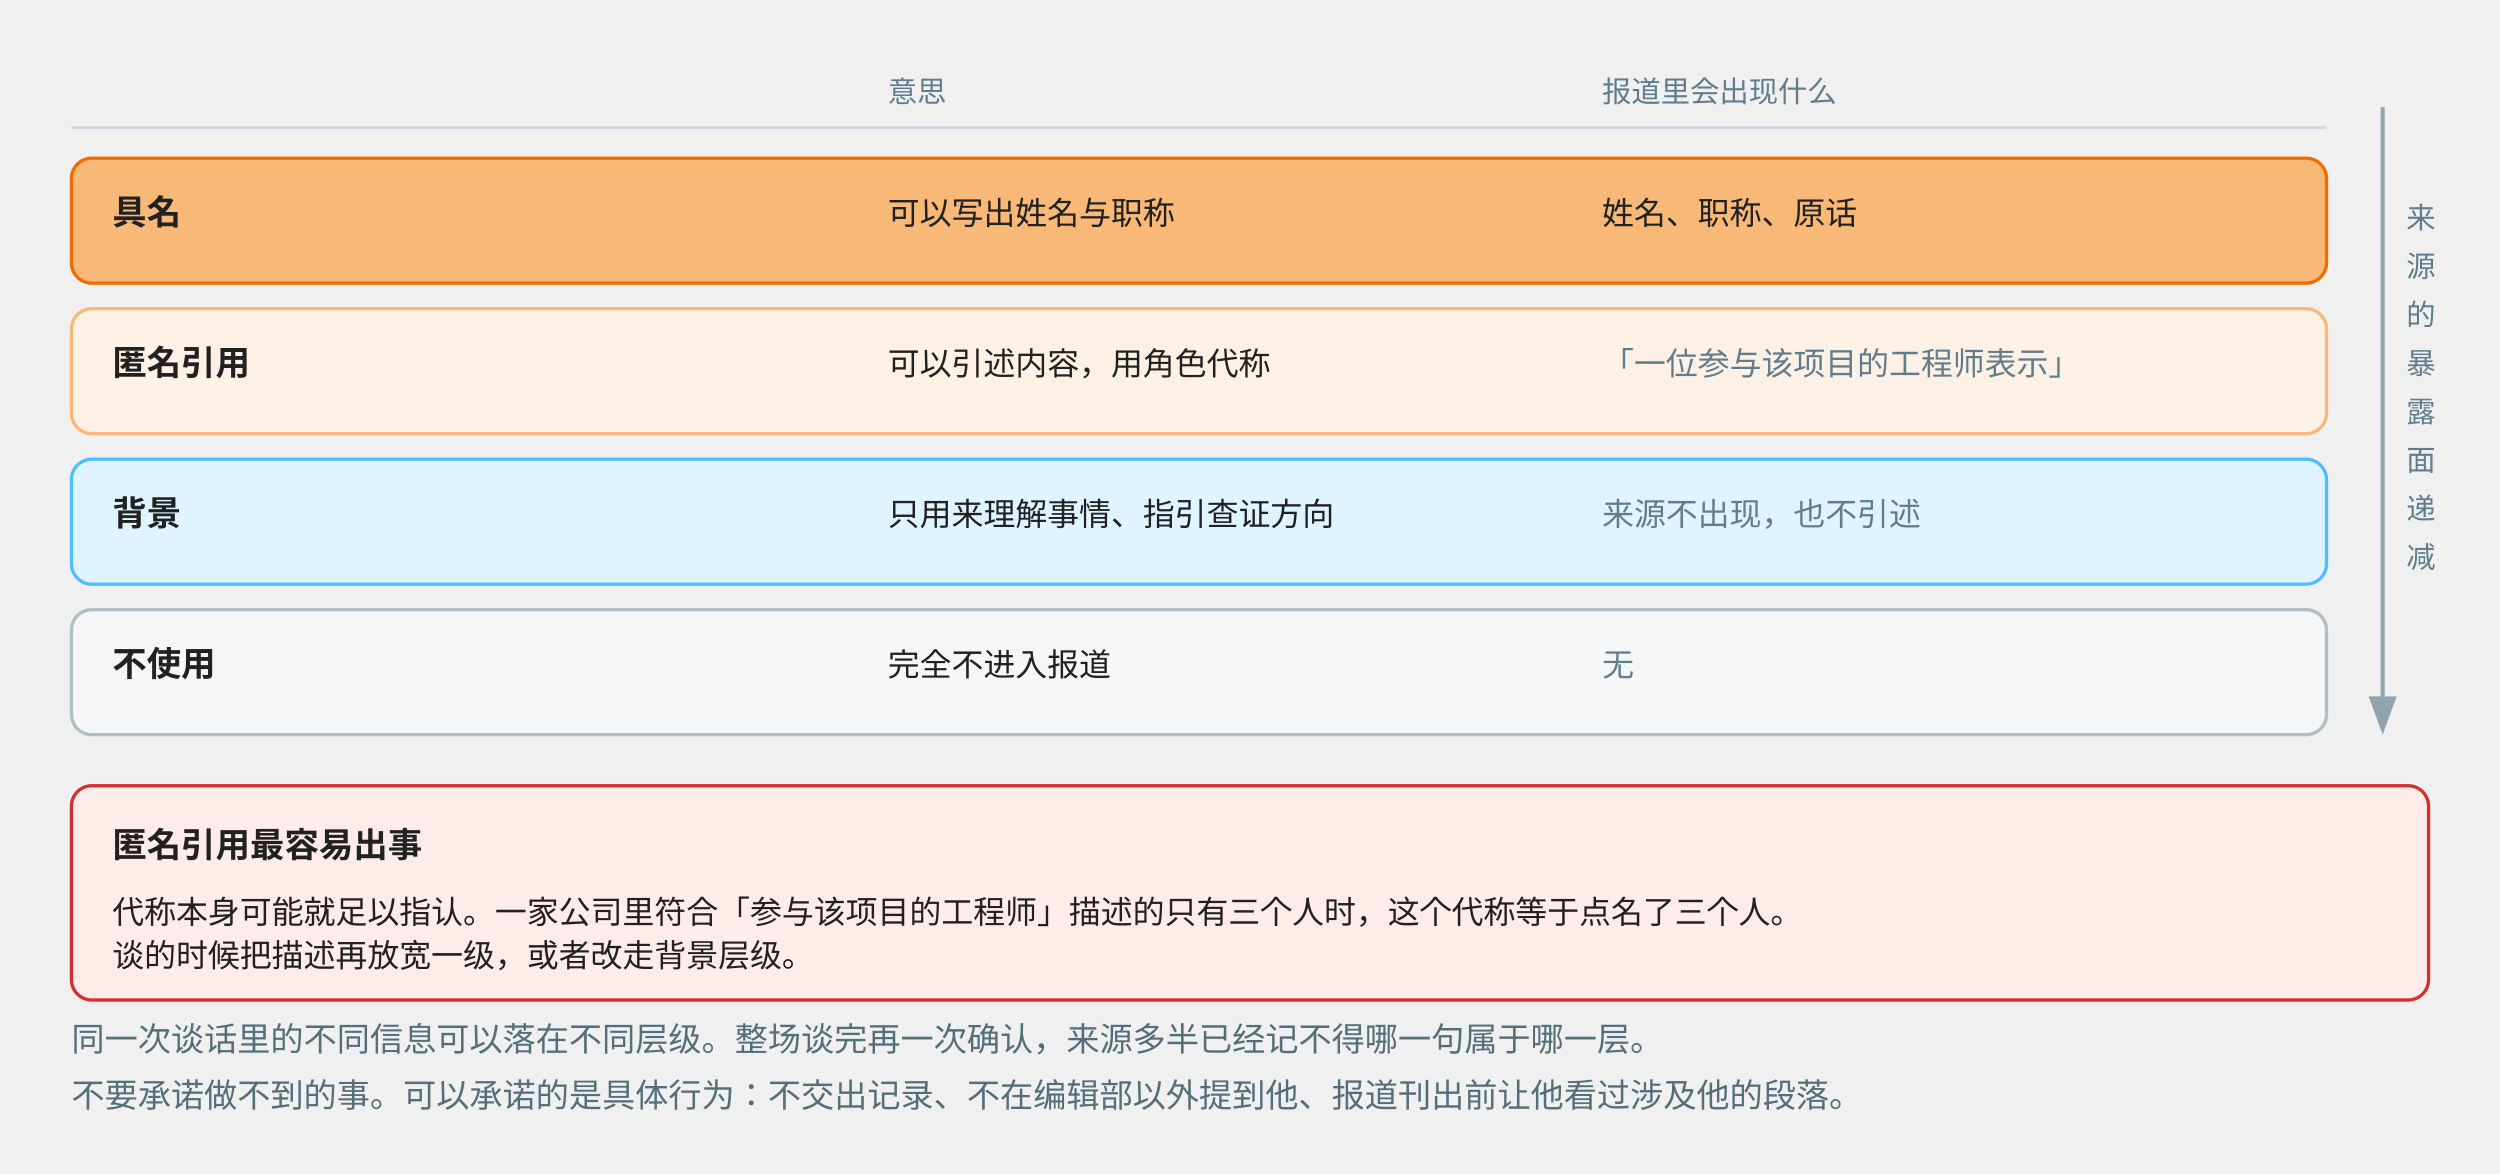
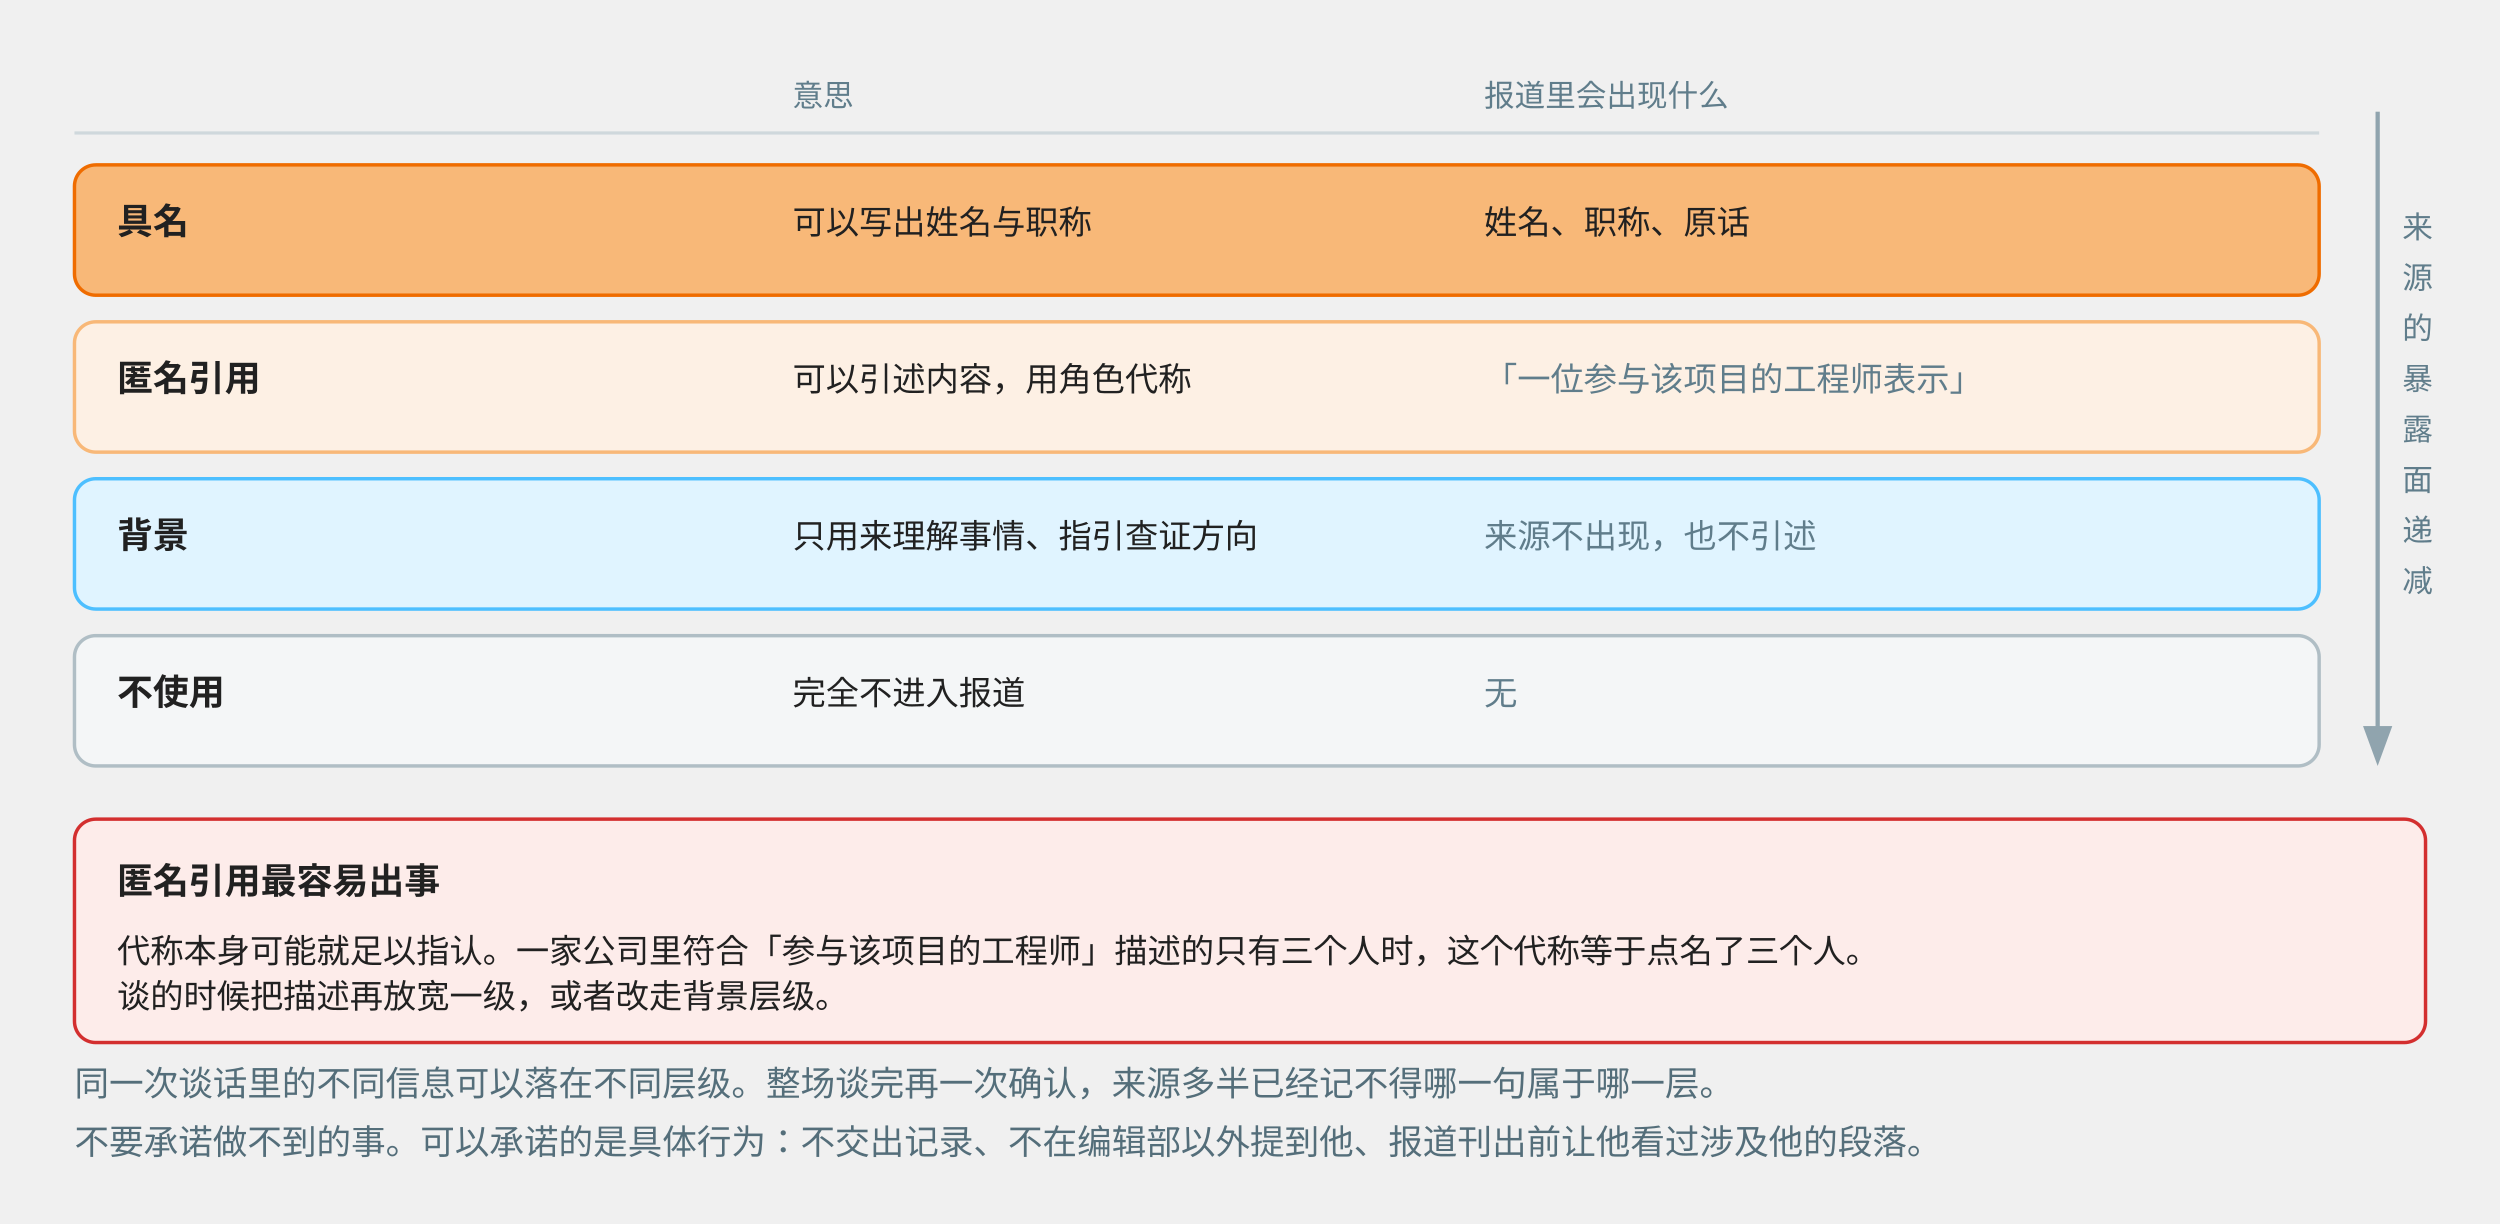
- <svg xmlns="http://www.w3.org/2000/svg" viewBox="0 0 980 460" width="980" height="460" role="img" aria-labelledby="title desc">
+ <svg xmlns="http://www.w3.org/2000/svg" viewBox="0 0 940 460" width="940" height="460" role="img" aria-labelledby="title desc">
  <style>
  /* 配色對齊 community/brand-assets.md 的色票。這個檔案是被 img 標籤引用的獨立 SVG，
     取不到頁面的 CSS 變數，只能寫死 hex。深色模式在檔案內自己處理，站上 palette
     切換的狀態不會傳進獨立的 SVG 檔。 */
  text { font-family: "Noto Sans TC", "PingFang TC", "Microsoft JhengHei", "Hiragino Sans GB", "Source Han Sans TC", sans-serif; }
  .t-main { fill: #212121; }
  .t-mute { fill: #607d8b; }
  .t-foot { fill: #546e7a; font-size: 13px; }
  .t-inv  { fill: #ffffff; }
  .h1 { font-size: 15px; font-weight: 700; }
  .h2 { font-size: 13.5px; font-weight: 700; }
  .bd { font-size: 12.5px; }
  .sm { font-size: 11.5px; }
  .card    { fill: #ffffff; stroke: #cfd8dc; stroke-width: 1.3; }
  .card-n  { fill: #f4f6f7; stroke: #b0bec5; stroke-width: 1.3; }
  .card-c1 { fill: #e0f4ff; stroke: #4dbfff; stroke-width: 1.3; }
  .card-c2 { fill: #b3e3ff; stroke: #26b3ff; stroke-width: 1.3; }
  .card-c3 { fill: #80d1ff; stroke: #0089bf; stroke-width: 1.3; }
  .card-w1 { fill: #fdf0e4; stroke: #f8b878; stroke-width: 1.3; }
  .card-w2 { fill: #f8b878; stroke: #ef6c00; stroke-width: 1.3; }
  .card-w3 { fill: #ef6c00; stroke: #c85a00; stroke-width: 1.3; }
  .card-ok { fill: #e8f5e9; stroke: #4caf50; stroke-width: 1.3; }
  .card-no { fill: #fdecea; stroke: #d32f2f; stroke-width: 1.3; }
  .rule    { stroke: #cfd8dc; stroke-width: 1.2; fill: none; }
  .arrow   { stroke: #90a4ae; stroke-width: 1.6; fill: none; }
  .arrow-h { fill: #90a4ae; }
  .tag     { fill: #eceff1; stroke: none; }
  .t-tag   { fill: #455a64; font-size: 11px; font-weight: 700; }

  @media (prefers-color-scheme: dark) {
    .t-main { fill: #eceff1; }
    .t-mute { fill: #90a4ae; }
    .t-foot { fill: #b0bec5; }
    .t-inv  { fill: #241708; }
    .card    { fill: #23292e; stroke: #4b565e; }
    .card-n  { fill: #1c2226; stroke: #46515a; }
    .card-c1 { fill: #0d2b38; stroke: #4dbfff; }
    .card-c2 { fill: #10394b; stroke: #26b3ff; }
    .card-c3 { fill: #14495f; stroke: #4dbfff; }
    .card-w1 { fill: #2b1f16; stroke: #8a5420; }
    .card-w2 { fill: #7d4b19; stroke: #ff8c1a; }
    .card-w3 { fill: #ff8c1a; stroke: #ffa64d; }
    .card-ok { fill: #17301a; stroke: #4caf50; }
    .card-no { fill: #35181a; stroke: #e57373; }
    .rule    { stroke: #46515a; }
    .arrow   { stroke: #6b7780; }
    .arrow-h { fill: #6b7780; }
    .tag     { fill: #333c43; }
    .t-tag   { fill: #b0bec5; }
  }
</style>
-   <text class="t-mute sm" x="348" y="40">意思</text>
-   <text class="t-mute sm" x="628" y="40">报道里会出现什么</text>
-   <path class="rule" d="M28 50 H912" />
-   <rect class="card-w2" x="28" y="62" width="884" height="49" rx="8" />
+   <text class="t-mute sm" x="298" y="40">意思</text>
+   <text class="t-mute sm" x="558" y="40">报道里会出现什么</text>
+   <path class="rule" d="M28 50 H872" />
+   <rect class="card-w2" x="28" y="62" width="844" height="49" rx="8" />
  <text class="t-main h2" x="44" y="88">具名</text>
-   <text class="t-main bd" x="348" y="88">可以写出姓名与职称</text>
-   <text class="t-main bd" x="628" y="88">姓名、职称、原话</text>
-   <rect class="card-w1" x="28" y="121" width="884" height="49" rx="8" />
+   <text class="t-main bd" x="298" y="88">可以写出姓名与职称</text>
+   <text class="t-main bd" x="558" y="88">姓名、职称、原话</text>
+   <rect class="card-w1" x="28" y="121" width="844" height="49" rx="8" />
  <text class="t-main h2" x="44" y="147">匿名引用</text>
-   <text class="t-main bd" x="348" y="147">可以引述内容，用角色代称</text>
-   <text class="t-mute bd" x="628" y="147">「一位参与该项目的工程师表示」</text>
-   <rect class="card-c1" x="28" y="180" width="884" height="49" rx="8" />
+   <text class="t-main bd" x="298" y="147">可以引述内容，用角色代称</text>
+   <text class="t-mute bd" x="558" y="147">「一位参与该项目的工程师表示」</text>
+   <rect class="card-c1" x="28" y="180" width="844" height="49" rx="8" />
  <text class="t-main h2" x="44" y="206">背景</text>
-   <text class="t-main bd" x="348" y="206">只用来理解事情、指引查证方向</text>
-   <text class="t-mute bd" x="628" y="206">来源不出现，也不引述</text>
-   <rect class="card-n" x="28" y="239" width="884" height="49" rx="8" />
+   <text class="t-main bd" x="298" y="206">只用来理解事情、指引查证方向</text>
+   <text class="t-mute bd" x="558" y="206">来源不出现，也不引述</text>
+   <rect class="card-n" x="28" y="239" width="844" height="49" rx="8" />
  <text class="t-main h2" x="44" y="265">不使用</text>
-   <text class="t-main bd" x="348" y="265">完全不进入报道</text>
-   <text class="t-mute bd" x="628" y="265">无</text>
-   <path class="arrow" d="M934 42 V274" />
-   <path class="arrow-h" d="M934 288 L928.5 273 L939.5 273 Z" />
-   <text class="t-mute sm" x="949" y="89.5" text-anchor="middle">来</text>
-   <text class="t-mute sm" x="949" y="108.5" text-anchor="middle">源</text>
-   <text class="t-mute sm" x="949" y="127.5" text-anchor="middle">的</text>
-   <text class="t-mute sm" x="949" y="146.5" text-anchor="middle">暴</text>
-   <text class="t-mute sm" x="949" y="165.5" text-anchor="middle">露</text>
-   <text class="t-mute sm" x="949" y="184.5" text-anchor="middle">面</text>
-   <text class="t-mute sm" x="949" y="203.5" text-anchor="middle">递</text>
-   <text class="t-mute sm" x="949" y="222.5" text-anchor="middle">减</text>
-   <rect class="card-no" x="28" y="308" width="924" height="84" rx="8" />
+   <text class="t-main bd" x="298" y="265">完全不进入报道</text>
+   <text class="t-mute bd" x="558" y="265">无</text>
+   <path class="arrow" d="M894 42 V274" />
+   <path class="arrow-h" d="M894 288 L888.5 273 L899.5 273 Z" />
+   <text class="t-mute sm" x="909" y="89.5" text-anchor="middle">来</text>
+   <text class="t-mute sm" x="909" y="108.5" text-anchor="middle">源</text>
+   <text class="t-mute sm" x="909" y="127.5" text-anchor="middle">的</text>
+   <text class="t-mute sm" x="909" y="146.5" text-anchor="middle">暴</text>
+   <text class="t-mute sm" x="909" y="165.5" text-anchor="middle">露</text>
+   <text class="t-mute sm" x="909" y="184.5" text-anchor="middle">面</text>
+   <text class="t-mute sm" x="909" y="203.5" text-anchor="middle">递</text>
+   <text class="t-mute sm" x="909" y="222.5" text-anchor="middle">减</text>
+   <rect class="card-no" x="28" y="308" width="884" height="84" rx="8" />
  <text class="t-main h2" x="44" y="336">匿名引用最容易出事</text>
  <text class="t-main bd" x="44" y="362">代称本身可能就足以指认。一家公司里符合「参与该项目的工程师」描述的只有三个人时，这个代称等于点名了三个人。</text>
  <text class="t-main bd" x="44" y="379">谈的时候把描述再放宽一级，或者改走背景层级。</text>
  <text class="t-foot" x="28" y="412">同一次谈话里的不同信息可以落在不同层级。整场谈完再一次确认，来源多半已经记不得哪一句属于哪一层。</text>
  <text class="t-foot" x="28" y="434">不要承诺做不到的事。可以承诺的是具体行为：不交出记录、不在编辑部以外提到他、报道刊出前让他看过涉及他的段落。</text>
</svg>
